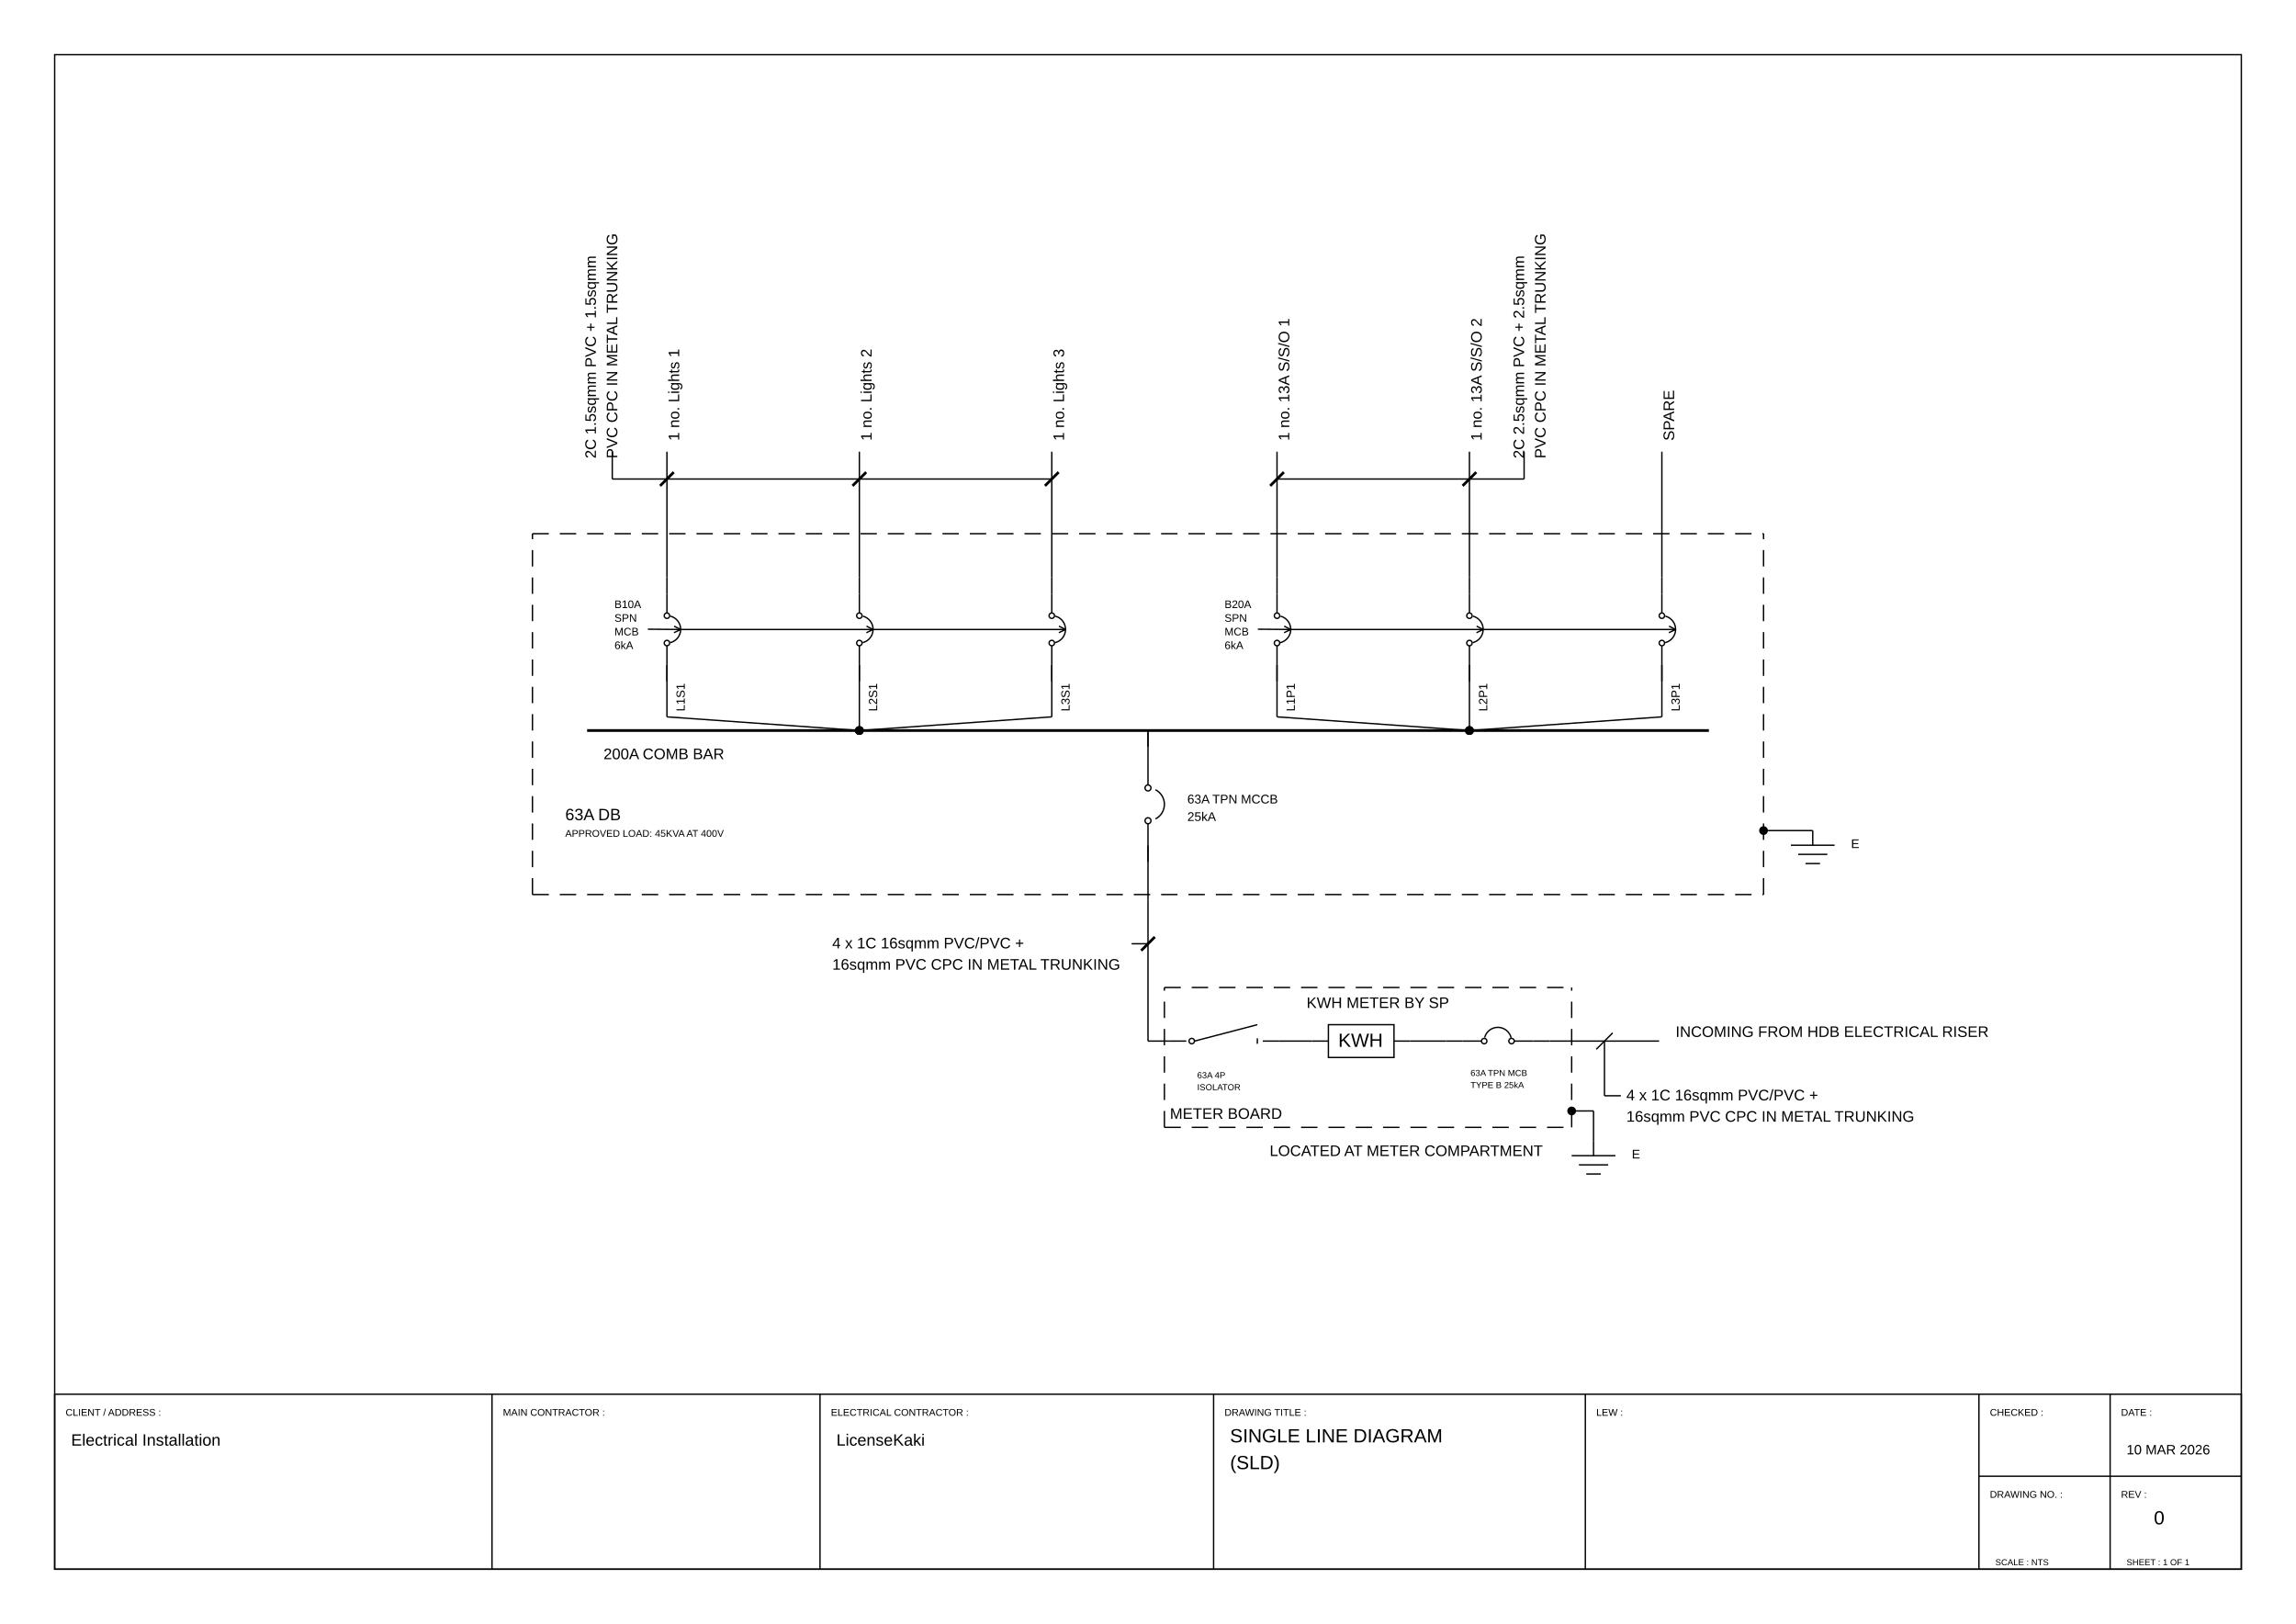
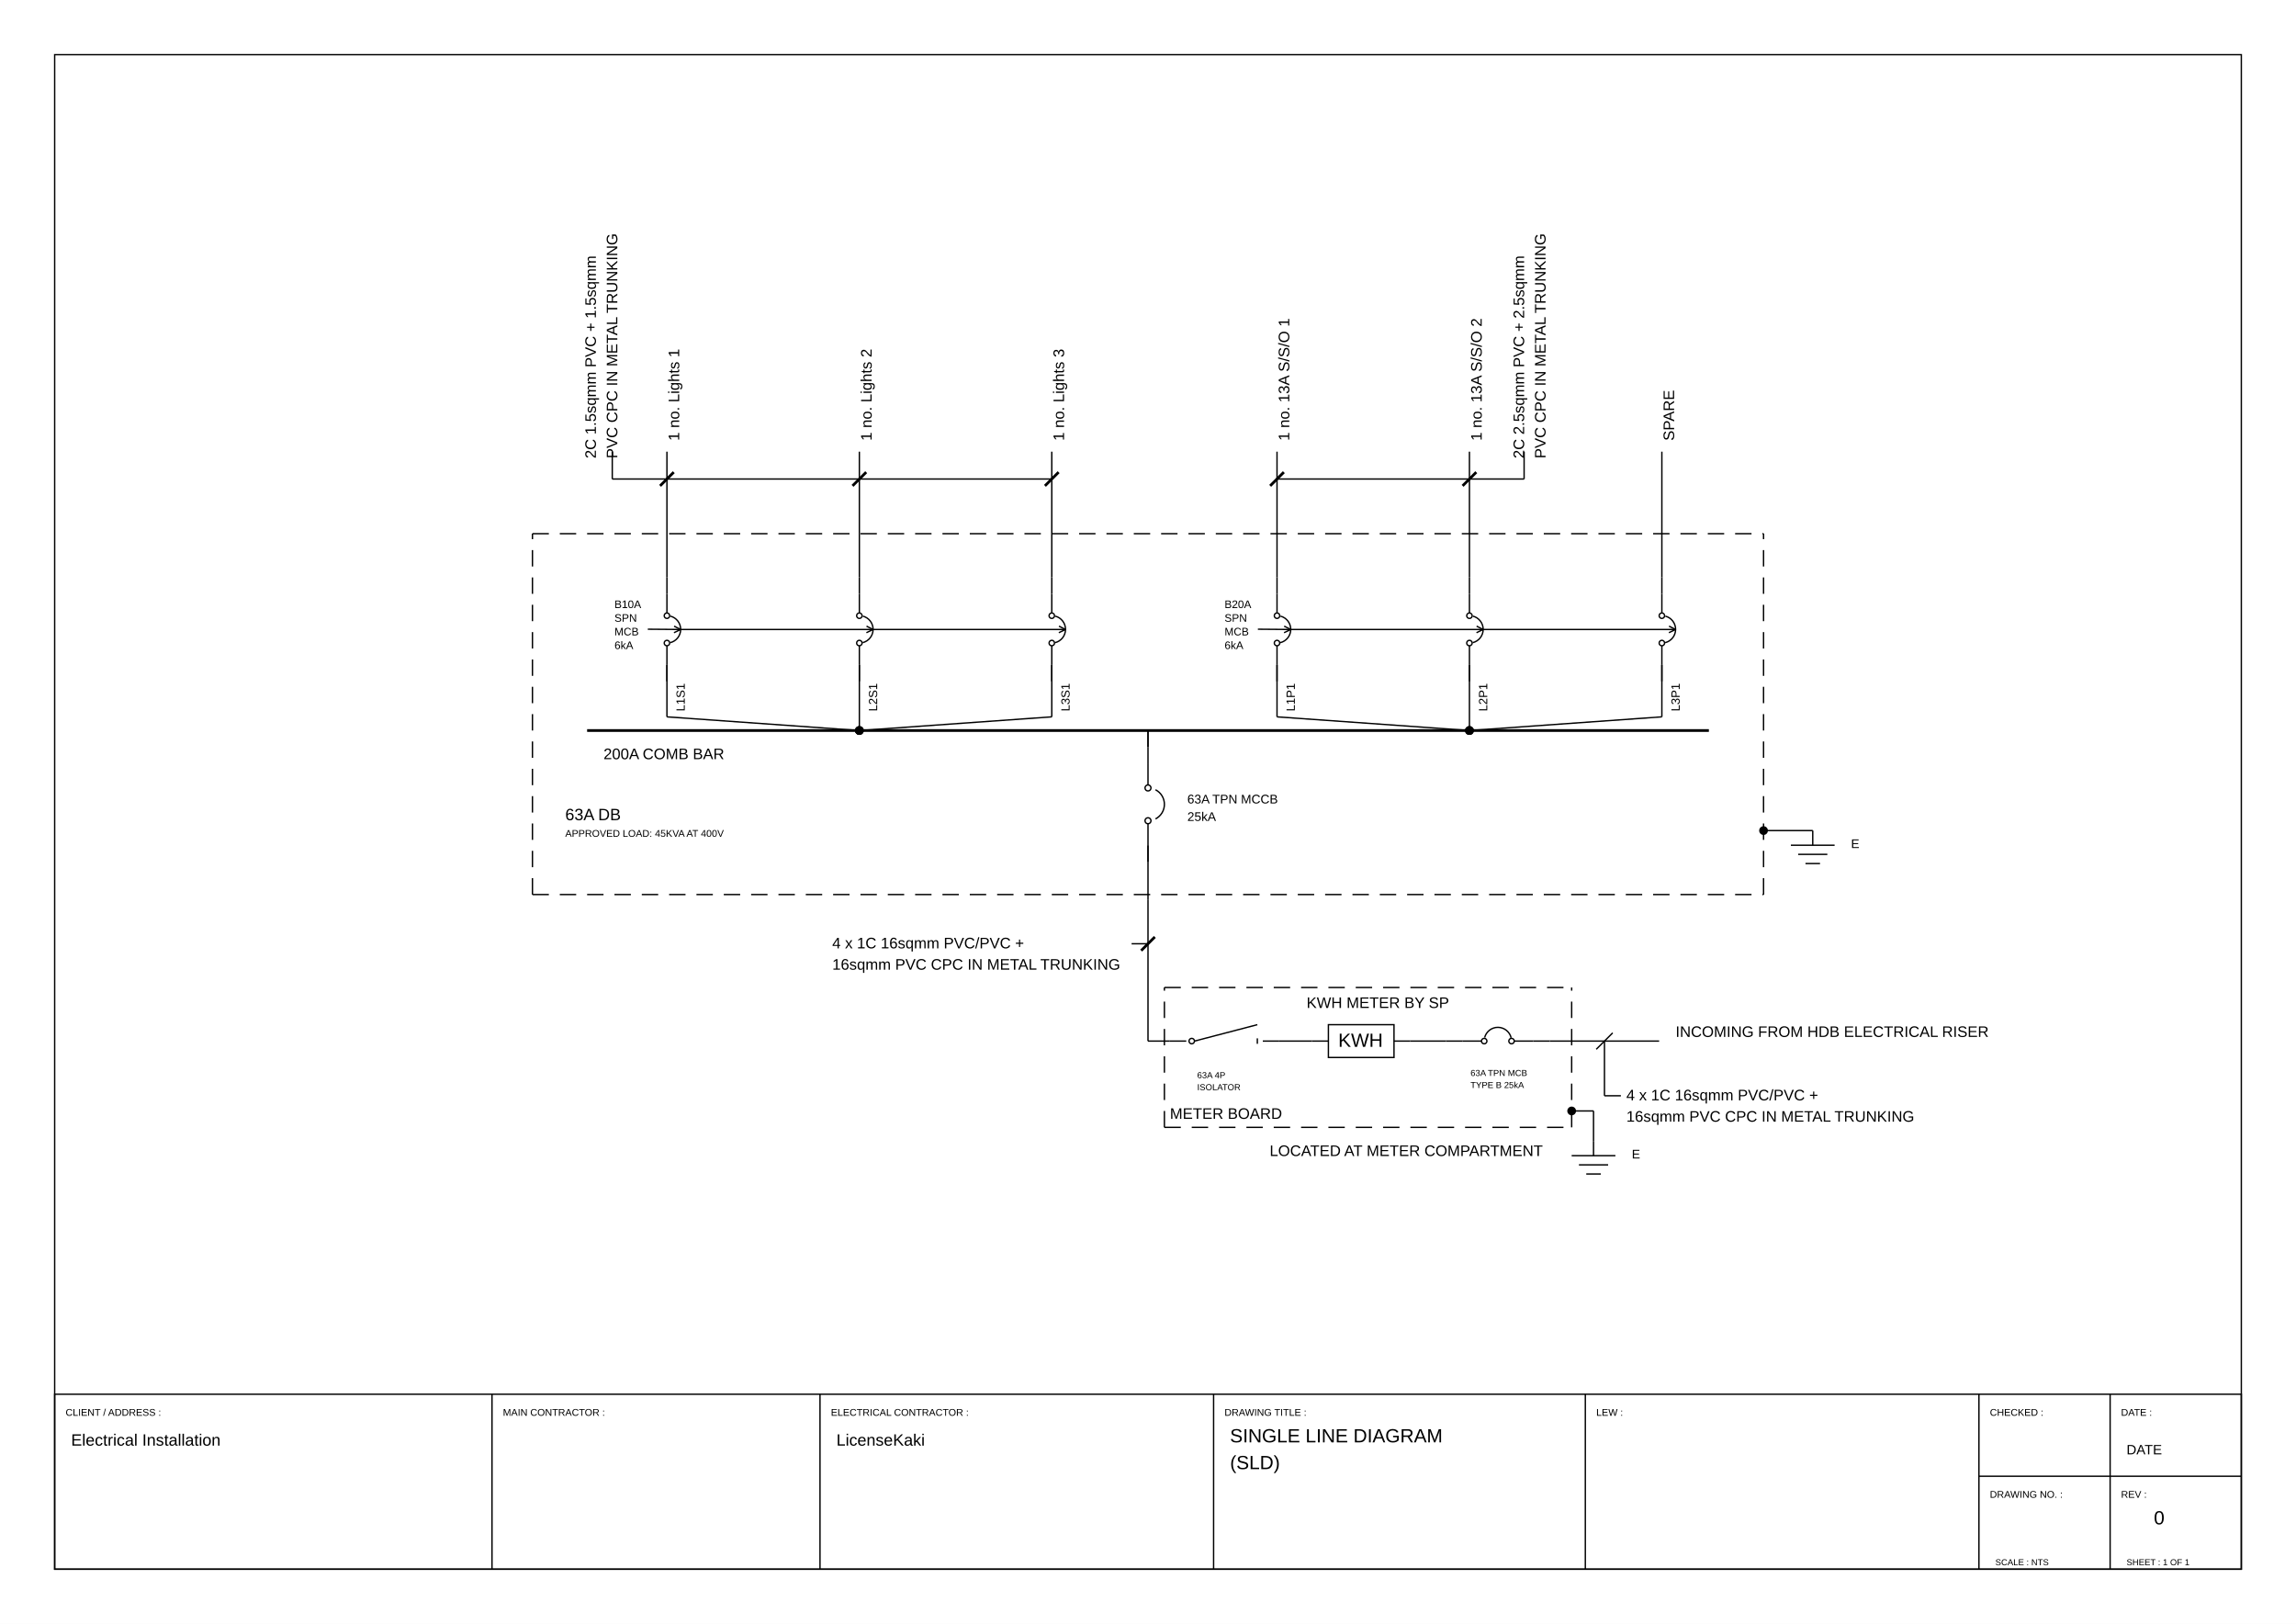
<svg xmlns="http://www.w3.org/2000/svg" viewBox="0 0 420.0 297.0" width="420.0mm" height="297.0mm">
  <rect width="420.0" height="297.0" fill="white" />
  <polygon points="10.00,287.00 410.00,287.00 410.00,10.00 10.00,10.00" stroke="#000000" stroke-width="0.25" fill="none" />
  <polygon points="10.00,287.00 410.00,287.00 410.00,255.00 10.00,255.00" stroke="#000000" stroke-width="0.25" fill="none" />
  <line x1="90.00" y1="255.00" x2="90.00" y2="287.00" stroke="#000000" stroke-width="0.25" fill="none" />
  <line x1="150.00" y1="255.00" x2="150.00" y2="287.00" stroke="#000000" stroke-width="0.25" fill="none" />
  <line x1="222.00" y1="255.00" x2="222.00" y2="287.00" stroke="#000000" stroke-width="0.25" fill="none" />
  <line x1="290.00" y1="255.00" x2="290.00" y2="287.00" stroke="#000000" stroke-width="0.25" fill="none" />
  <line x1="362.00" y1="255.00" x2="362.00" y2="287.00" stroke="#000000" stroke-width="0.25" fill="none" />
  <line x1="362.00" y1="270.00" x2="410.00" y2="270.00" stroke="#000000" stroke-width="0.25" fill="none" />
  <line x1="386.00" y1="255.00" x2="386.00" y2="287.00" stroke="#000000" stroke-width="0.25" fill="none" />
  <text x="12.00" y="258.94" font-family="Arial, Helvetica, sans-serif" font-size="1.8" fill="#000000">CLIENT / ADDRESS :</text>
  <text x="92.00" y="258.94" font-family="Arial, Helvetica, sans-serif" font-size="1.8" fill="#000000">MAIN CONTRACTOR :</text>
  <text x="152.00" y="258.94" font-family="Arial, Helvetica, sans-serif" font-size="1.8" fill="#000000">ELECTRICAL CONTRACTOR :</text>
  <text x="224.00" y="258.94" font-family="Arial, Helvetica, sans-serif" font-size="1.8" fill="#000000">DRAWING TITLE :</text>
  <text x="292.00" y="258.94" font-family="Arial, Helvetica, sans-serif" font-size="1.8" fill="#000000">LEW :</text>
  <text x="364.00" y="258.94" font-family="Arial, Helvetica, sans-serif" font-size="1.8" fill="#000000">CHECKED :</text>
  <text x="388.00" y="258.94" font-family="Arial, Helvetica, sans-serif" font-size="1.8" fill="#000000">DATE :</text>
  <text x="364.00" y="273.94" font-family="Arial, Helvetica, sans-serif" font-size="1.8" fill="#000000">DRAWING NO. :</text>
  <text x="388.00" y="273.94" font-family="Arial, Helvetica, sans-serif" font-size="1.8" fill="#000000">REV :</text>
  <circle cx="218.00" cy="190.41" r="0.50" stroke="#000000" stroke-width="0.25" fill="none" />
  <line x1="218.50" y1="190.41" x2="230.00" y2="187.41" stroke="#000000" stroke-width="0.25" fill="none" />
  <line x1="230.00" y1="190.91" x2="230.00" y2="189.91" stroke="#000000" stroke-width="0.25" fill="none" />
  <line x1="231.00" y1="190.41" x2="234.00" y2="190.41" stroke="#000000" stroke-width="0.25" fill="none" />
  <line x1="217.00" y1="190.41" x2="214.00" y2="190.41" stroke="#000000" stroke-width="0.25" fill="none" />
  <text x="219.00" y="197.19" font-family="Arial, Helvetica, sans-serif" font-size="1.6" fill="#000000">
    <tspan x="219.00">63A 4P</tspan>
    <tspan x="219.00" dy="2.2">ISOLATOR</tspan>
  </text>
  <polygon points="243.00,193.41 255.00,193.41 255.00,187.41 243.00,187.41" stroke="#000000" stroke-width="0.25" fill="none" />
  <text x="244.80" y="191.46" font-family="Arial, Helvetica, sans-serif" font-size="3.5" fill="#000000">KWH</text>
  <line x1="255.00" y1="190.41" x2="258.00" y2="190.41" stroke="#000000" stroke-width="0.25" fill="none" />
  <line x1="243.00" y1="190.41" x2="240.00" y2="190.41" stroke="#000000" stroke-width="0.25" fill="none" />
  <text x="239.00" y="184.35" font-family="Arial, Helvetica, sans-serif" font-size="2.8" fill="#000000">KWH METER BY SP</text>
  <circle cx="271.50" cy="190.41" r="0.50" stroke="#000000" stroke-width="0.25" fill="none" />
  <circle cx="276.50" cy="190.41" r="0.50" stroke="#000000" stroke-width="0.25" fill="none" />
  <path d="M 276.43,189.81 A 2.50,2.50 0 0,0 271.58,189.77" stroke="#000000" stroke-width="0.25" fill="none" />
  <line x1="277.00" y1="190.41" x2="280.50" y2="190.41" stroke="#000000" stroke-width="0.25" fill="none" />
  <line x1="267.50" y1="190.41" x2="271.00" y2="190.41" stroke="#000000" stroke-width="0.25" fill="none" />
  <line x1="280.50" y1="190.41" x2="283.50" y2="190.41" stroke="#000000" stroke-width="0.25" fill="none" />
  <line x1="267.50" y1="190.41" x2="264.50" y2="190.41" stroke="#000000" stroke-width="0.25" fill="none" />
  <text x="269.00" y="196.79" font-family="Arial, Helvetica, sans-serif" font-size="1.6" fill="#000000">
    <tspan x="269.00">63A TPN MCB</tspan>
    <tspan x="269.00" dy="2.2">TYPE B 25kA</tspan>
  </text>
  <text x="306.50" y="189.65" font-family="Arial, Helvetica, sans-serif" font-size="2.8" fill="#000000">INCOMING FROM HDB ELECTRICAL RISER</text>
  <text x="297.50" y="201.25" font-family="Arial, Helvetica, sans-serif" font-size="2.8" fill="#000000">
    <tspan x="297.50">4 x 1C 16sqmm PVC/PVC +</tspan>
    <tspan x="297.50" dy="3.9">16sqmm PVC CPC IN METAL TRUNKING</tspan>
  </text>
  <text x="152.24" y="173.45" font-family="Arial, Helvetica, sans-serif" font-size="2.8" fill="#000000">
    <tspan x="152.24">4 x 1C 16sqmm PVC/PVC +</tspan>
    <tspan x="152.24" dy="3.9">16sqmm PVC CPC IN METAL TRUNKING</tspan>
  </text>
  <text x="214.00" y="204.63" font-family="Arial, Helvetica, sans-serif" font-size="2.8" fill="#000000">METER BOARD</text>
  <text x="232.25" y="211.43" font-family="Arial, Helvetica, sans-serif" font-size="2.8" fill="#000000">LOCATED AT METER COMPARTMENT</text>
  <line x1="291.50" y1="208.69" x2="291.50" y2="211.37" stroke="#000000" stroke-width="0.25" fill="none" />
  <line x1="287.50" y1="211.37" x2="295.50" y2="211.37" stroke="#000000" stroke-width="0.25" fill="none" />
  <line x1="288.83" y1="213.05" x2="294.17" y2="213.05" stroke="#000000" stroke-width="0.25" fill="none" />
  <line x1="290.17" y1="214.72" x2="292.83" y2="214.72" stroke="#000000" stroke-width="0.25" fill="none" />
  <text x="298.50" y="211.88" font-family="Arial, Helvetica, sans-serif" font-size="2.3" fill="#000000">E</text>
  <circle cx="210.00" cy="150.11" r="0.55" stroke="#000000" stroke-width="0.25" fill="none" />
  <circle cx="210.00" cy="144.11" r="0.55" stroke="#000000" stroke-width="0.25" fill="none" />
  <path d="M 211.37,149.78 A 3.00,3.00 0 0,0 211.37,144.44" stroke="#000000" stroke-width="0.25" fill="none" />
  <line x1="210.00" y1="143.56" x2="210.00" y2="139.61" stroke="#000000" stroke-width="0.25" fill="none" />
  <line x1="210.00" y1="154.61" x2="210.00" y2="150.66" stroke="#000000" stroke-width="0.25" fill="none" />
  <line x1="210.00" y1="139.61" x2="210.00" y2="136.61" stroke="#000000" stroke-width="0.25" fill="none" />
  <line x1="210.00" y1="154.61" x2="210.00" y2="157.61" stroke="#000000" stroke-width="0.25" fill="none" />
  <text x="217.20" y="146.95" font-family="Arial, Helvetica, sans-serif" font-size="2.3" fill="#000000">
    <tspan x="217.20">63A TPN MCCB</tspan>
    <tspan x="217.20" dy="3.2">25kA</tspan>
  </text>
  <line x1="107.40" y1="133.61" x2="312.60" y2="133.61" stroke="#000000" stroke-width="0.50" fill="none" />
  <text x="110.40" y="138.85" font-family="Arial, Helvetica, sans-serif" font-size="2.8" fill="#000000">200A COMB BAR</text>
  <text x="123.50" y="131.87" font-family="Arial, Helvetica, sans-serif" font-size="2.2" fill="#000000" transform="rotate(-90.0,123.50,130.11)">L1S1</text>
  <circle cx="122.00" cy="117.61" r="0.50" stroke="#000000" stroke-width="0.25" fill="none" />
  <circle cx="122.00" cy="112.61" r="0.50" stroke="#000000" stroke-width="0.25" fill="none" />
  <path d="M 122.60,117.54 A 2.50,2.50 0 0,0 122.64,112.69" stroke="#000000" stroke-width="0.25" fill="none" />
  <line x1="118.50" y1="115.08" x2="124.50" y2="115.13" stroke="#000000" stroke-width="0.25" fill="none" />
  <line x1="124.50" y1="115.13" x2="123.29" y2="115.72" stroke="#000000" stroke-width="0.25" fill="none" />
  <line x1="124.50" y1="115.13" x2="123.31" y2="114.52" stroke="#000000" stroke-width="0.25" fill="none" />
  <line x1="122.00" y1="112.11" x2="122.00" y2="108.61" stroke="#000000" stroke-width="0.25" fill="none" />
  <line x1="122.00" y1="121.61" x2="122.00" y2="118.11" stroke="#000000" stroke-width="0.25" fill="none" />
  <line x1="122.00" y1="108.61" x2="122.00" y2="105.61" stroke="#000000" stroke-width="0.25" fill="none" />
  <line x1="122.00" y1="121.61" x2="122.00" y2="124.61" stroke="#000000" stroke-width="0.25" fill="none" />
  <text x="112.40" y="111.21" font-family="Arial, Helvetica, sans-serif" font-size="2.0" fill="#000000">B10A</text>
  <text x="112.40" y="113.71" font-family="Arial, Helvetica, sans-serif" font-size="2.0" fill="#000000">SPN</text>
  <text x="112.40" y="116.21" font-family="Arial, Helvetica, sans-serif" font-size="2.0" fill="#000000">MCB</text>
  <text x="112.40" y="118.71" font-family="Arial, Helvetica, sans-serif" font-size="2.0" fill="#000000">6kA</text>
  <text x="122.00" y="82.85" font-family="Arial, Helvetica, sans-serif" font-size="2.8" fill="#000000" transform="rotate(-90.0,122.00,80.61)">1 no. Lights 1</text>
  <text x="158.70" y="131.87" font-family="Arial, Helvetica, sans-serif" font-size="2.2" fill="#000000" transform="rotate(-90.0,158.70,130.11)">L2S1</text>
  <circle cx="157.20" cy="117.61" r="0.50" stroke="#000000" stroke-width="0.25" fill="none" />
  <circle cx="157.20" cy="112.61" r="0.50" stroke="#000000" stroke-width="0.25" fill="none" />
  <path d="M 157.80,117.54 A 2.50,2.50 0 0,0 157.84,112.69" stroke="#000000" stroke-width="0.25" fill="none" />
  <line x1="157.20" y1="112.11" x2="157.20" y2="108.61" stroke="#000000" stroke-width="0.25" fill="none" />
  <line x1="157.20" y1="121.61" x2="157.20" y2="118.11" stroke="#000000" stroke-width="0.25" fill="none" />
  <line x1="157.20" y1="108.61" x2="157.20" y2="105.61" stroke="#000000" stroke-width="0.25" fill="none" />
  <line x1="157.20" y1="121.61" x2="157.20" y2="124.61" stroke="#000000" stroke-width="0.25" fill="none" />
  <line x1="124.50" y1="115.13" x2="159.70" y2="115.13" stroke="#000000" stroke-width="0.25" fill="none" />
  <line x1="159.70" y1="115.13" x2="158.49" y2="115.72" stroke="#000000" stroke-width="0.25" fill="none" />
  <line x1="159.70" y1="115.13" x2="158.51" y2="114.52" stroke="#000000" stroke-width="0.25" fill="none" />
  <text x="157.20" y="82.85" font-family="Arial, Helvetica, sans-serif" font-size="2.8" fill="#000000" transform="rotate(-90.0,157.20,80.61)">1 no. Lights 2</text>
  <text x="193.90" y="131.87" font-family="Arial, Helvetica, sans-serif" font-size="2.2" fill="#000000" transform="rotate(-90.0,193.90,130.11)">L3S1</text>
  <circle cx="192.40" cy="117.61" r="0.50" stroke="#000000" stroke-width="0.25" fill="none" />
  <circle cx="192.40" cy="112.61" r="0.50" stroke="#000000" stroke-width="0.25" fill="none" />
  <path d="M 193.00,117.54 A 2.50,2.50 0 0,0 193.04,112.69" stroke="#000000" stroke-width="0.25" fill="none" />
  <line x1="192.40" y1="112.11" x2="192.40" y2="108.61" stroke="#000000" stroke-width="0.25" fill="none" />
  <line x1="192.40" y1="121.61" x2="192.40" y2="118.11" stroke="#000000" stroke-width="0.25" fill="none" />
  <line x1="192.40" y1="108.61" x2="192.40" y2="105.61" stroke="#000000" stroke-width="0.25" fill="none" />
  <line x1="192.40" y1="121.61" x2="192.40" y2="124.61" stroke="#000000" stroke-width="0.25" fill="none" />
  <line x1="159.70" y1="115.13" x2="194.90" y2="115.13" stroke="#000000" stroke-width="0.25" fill="none" />
  <line x1="194.90" y1="115.13" x2="193.69" y2="115.72" stroke="#000000" stroke-width="0.25" fill="none" />
  <line x1="194.90" y1="115.13" x2="193.71" y2="114.52" stroke="#000000" stroke-width="0.25" fill="none" />
  <text x="192.40" y="82.85" font-family="Arial, Helvetica, sans-serif" font-size="2.8" fill="#000000" transform="rotate(-90.0,192.40,80.61)">1 no. Lights 3</text>
  <text x="235.10" y="131.87" font-family="Arial, Helvetica, sans-serif" font-size="2.2" fill="#000000" transform="rotate(-90.0,235.10,130.11)">L1P1</text>
  <circle cx="233.60" cy="117.61" r="0.50" stroke="#000000" stroke-width="0.25" fill="none" />
  <circle cx="233.60" cy="112.61" r="0.50" stroke="#000000" stroke-width="0.25" fill="none" />
  <path d="M 234.20,117.54 A 2.50,2.50 0 0,0 234.24,112.69" stroke="#000000" stroke-width="0.25" fill="none" />
  <line x1="230.10" y1="115.08" x2="236.10" y2="115.13" stroke="#000000" stroke-width="0.25" fill="none" />
  <line x1="236.10" y1="115.13" x2="234.89" y2="115.72" stroke="#000000" stroke-width="0.25" fill="none" />
  <line x1="236.10" y1="115.13" x2="234.91" y2="114.52" stroke="#000000" stroke-width="0.25" fill="none" />
  <line x1="233.60" y1="112.11" x2="233.60" y2="108.61" stroke="#000000" stroke-width="0.25" fill="none" />
  <line x1="233.60" y1="121.61" x2="233.60" y2="118.11" stroke="#000000" stroke-width="0.25" fill="none" />
  <line x1="233.60" y1="108.61" x2="233.60" y2="105.61" stroke="#000000" stroke-width="0.25" fill="none" />
  <line x1="233.60" y1="121.61" x2="233.60" y2="124.61" stroke="#000000" stroke-width="0.25" fill="none" />
  <text x="224.00" y="111.21" font-family="Arial, Helvetica, sans-serif" font-size="2.0" fill="#000000">B20A</text>
  <text x="224.00" y="113.71" font-family="Arial, Helvetica, sans-serif" font-size="2.0" fill="#000000">SPN</text>
  <text x="224.00" y="116.21" font-family="Arial, Helvetica, sans-serif" font-size="2.0" fill="#000000">MCB</text>
  <text x="224.00" y="118.71" font-family="Arial, Helvetica, sans-serif" font-size="2.0" fill="#000000">6kA</text>
  <text x="233.60" y="82.85" font-family="Arial, Helvetica, sans-serif" font-size="2.8" fill="#000000" transform="rotate(-90.0,233.60,80.61)">1 no. 13A S/S/O 1</text>
  <text x="270.30" y="131.87" font-family="Arial, Helvetica, sans-serif" font-size="2.2" fill="#000000" transform="rotate(-90.0,270.30,130.11)">L2P1</text>
  <circle cx="268.80" cy="117.61" r="0.50" stroke="#000000" stroke-width="0.25" fill="none" />
  <circle cx="268.80" cy="112.61" r="0.50" stroke="#000000" stroke-width="0.25" fill="none" />
  <path d="M 269.40,117.54 A 2.50,2.50 0 0,0 269.44,112.69" stroke="#000000" stroke-width="0.25" fill="none" />
  <line x1="268.80" y1="112.11" x2="268.80" y2="108.61" stroke="#000000" stroke-width="0.25" fill="none" />
  <line x1="268.80" y1="121.61" x2="268.80" y2="118.11" stroke="#000000" stroke-width="0.25" fill="none" />
  <line x1="268.80" y1="108.61" x2="268.80" y2="105.61" stroke="#000000" stroke-width="0.25" fill="none" />
  <line x1="268.80" y1="121.61" x2="268.80" y2="124.61" stroke="#000000" stroke-width="0.25" fill="none" />
  <line x1="236.10" y1="115.13" x2="271.30" y2="115.13" stroke="#000000" stroke-width="0.25" fill="none" />
  <line x1="271.30" y1="115.13" x2="270.09" y2="115.72" stroke="#000000" stroke-width="0.25" fill="none" />
  <line x1="271.30" y1="115.13" x2="270.11" y2="114.52" stroke="#000000" stroke-width="0.25" fill="none" />
  <text x="268.80" y="82.85" font-family="Arial, Helvetica, sans-serif" font-size="2.8" fill="#000000" transform="rotate(-90.0,268.80,80.61)">1 no. 13A S/S/O 2</text>
  <text x="305.50" y="131.87" font-family="Arial, Helvetica, sans-serif" font-size="2.2" fill="#000000" transform="rotate(-90.0,305.50,130.11)">L3P1</text>
  <circle cx="304.00" cy="117.61" r="0.50" stroke="#000000" stroke-width="0.25" fill="none" />
  <circle cx="304.00" cy="112.61" r="0.50" stroke="#000000" stroke-width="0.25" fill="none" />
  <path d="M 304.60,117.54 A 2.50,2.50 0 0,0 304.64,112.69" stroke="#000000" stroke-width="0.25" fill="none" />
  <line x1="304.00" y1="112.11" x2="304.00" y2="108.61" stroke="#000000" stroke-width="0.25" fill="none" />
  <line x1="304.00" y1="121.61" x2="304.00" y2="118.11" stroke="#000000" stroke-width="0.25" fill="none" />
  <line x1="304.00" y1="108.61" x2="304.00" y2="105.61" stroke="#000000" stroke-width="0.25" fill="none" />
  <line x1="304.00" y1="121.61" x2="304.00" y2="124.61" stroke="#000000" stroke-width="0.25" fill="none" />
  <line x1="271.30" y1="115.13" x2="306.50" y2="115.13" stroke="#000000" stroke-width="0.25" fill="none" />
  <line x1="306.50" y1="115.13" x2="305.29" y2="115.72" stroke="#000000" stroke-width="0.25" fill="none" />
  <line x1="306.50" y1="115.13" x2="305.31" y2="114.52" stroke="#000000" stroke-width="0.25" fill="none" />
  <text x="304.00" y="82.85" font-family="Arial, Helvetica, sans-serif" font-size="2.8" fill="#000000" transform="rotate(-90.0,304.00,80.61)">SPARE</text>
  <text x="109.00" y="83.85" font-family="Arial, Helvetica, sans-serif" font-size="2.8" fill="#000000" transform="rotate(-90.0,109.00,83.85)">2C 1.5sqmm PVC + 1.5sqmm</text>
  <text x="112.92" y="83.85" font-family="Arial, Helvetica, sans-serif" font-size="2.8" fill="#000000" transform="rotate(-90.0,112.92,83.85)">PVC CPC IN METAL TRUNKING</text>
  <text x="278.80" y="83.85" font-family="Arial, Helvetica, sans-serif" font-size="2.8" fill="#000000" transform="rotate(-90.0,278.80,83.85)">2C 2.5sqmm PVC + 2.5sqmm</text>
  <text x="282.72" y="83.85" font-family="Arial, Helvetica, sans-serif" font-size="2.8" fill="#000000" transform="rotate(-90.0,282.72,83.85)">PVC CPC IN METAL TRUNKING</text>
  <text x="103.40" y="150.01" font-family="Arial, Helvetica, sans-serif" font-size="3.0" fill="#000000">63A DB</text>
  <text x="103.40" y="153.05" font-family="Arial, Helvetica, sans-serif" font-size="1.8" fill="#000000">APPROVED LOAD: 45KVA AT 400V</text>
  <line x1="331.60" y1="151.91" x2="331.60" y2="154.59" stroke="#000000" stroke-width="0.25" fill="none" />
  <line x1="327.60" y1="154.59" x2="335.60" y2="154.59" stroke="#000000" stroke-width="0.25" fill="none" />
  <line x1="328.93" y1="156.26" x2="334.27" y2="156.26" stroke="#000000" stroke-width="0.25" fill="none" />
  <line x1="330.27" y1="157.94" x2="332.93" y2="157.94" stroke="#000000" stroke-width="0.25" fill="none" />
  <text x="338.60" y="155.10" font-family="Arial, Helvetica, sans-serif" font-size="2.3" fill="#000000">E</text>
  <line x1="210.00" y1="190.41" x2="214.00" y2="190.41" stroke="#000000" stroke-width="0.25" fill="none" />
  <line x1="234.00" y1="190.41" x2="240.00" y2="190.41" stroke="#000000" stroke-width="0.25" fill="none" />
  <line x1="258.00" y1="190.41" x2="264.50" y2="190.41" stroke="#000000" stroke-width="0.25" fill="none" />
  <line x1="283.50" y1="190.41" x2="303.50" y2="190.41" stroke="#000000" stroke-width="0.25" fill="none" />
  <line x1="292.00" y1="191.91" x2="295.00" y2="188.91" stroke="#000000" stroke-width="0.25" fill="none" />
  <line x1="293.50" y1="190.41" x2="293.50" y2="200.41" stroke="#000000" stroke-width="0.25" fill="none" />
  <line x1="293.50" y1="200.41" x2="296.50" y2="200.41" stroke="#000000" stroke-width="0.25" fill="none" />
  <line x1="210.00" y1="190.41" x2="210.00" y2="164.61" stroke="#000000" stroke-width="0.25" fill="none" />
  <line x1="210.00" y1="172.61" x2="207.00" y2="172.61" stroke="#000000" stroke-width="0.25" fill="none" />
  <line x1="287.50" y1="203.19" x2="291.50" y2="203.19" stroke="#000000" stroke-width="0.25" fill="none" />
  <line x1="291.50" y1="203.19" x2="291.50" y2="208.69" stroke="#000000" stroke-width="0.25" fill="none" />
  <line x1="210.00" y1="164.61" x2="210.00" y2="154.61" stroke="#000000" stroke-width="0.25" fill="none" />
  <line x1="210.00" y1="136.61" x2="210.00" y2="133.61" stroke="#000000" stroke-width="0.25" fill="none" />
  <line x1="210.00" y1="136.61" x2="210.00" y2="133.61" stroke="#000000" stroke-width="0.25" fill="none" />
  <line x1="122.00" y1="131.11" x2="122.00" y2="121.61" stroke="#000000" stroke-width="0.25" fill="none" />
  <line x1="122.00" y1="105.61" x2="122.00" y2="82.61" stroke="#000000" stroke-width="0.25" fill="none" />
  <line x1="157.20" y1="133.61" x2="157.20" y2="121.61" stroke="#000000" stroke-width="0.25" fill="none" />
  <line x1="157.20" y1="105.61" x2="157.20" y2="82.61" stroke="#000000" stroke-width="0.25" fill="none" />
  <line x1="192.40" y1="131.11" x2="192.40" y2="121.61" stroke="#000000" stroke-width="0.25" fill="none" />
  <line x1="192.40" y1="105.61" x2="192.40" y2="82.61" stroke="#000000" stroke-width="0.25" fill="none" />
  <line x1="233.60" y1="131.11" x2="233.60" y2="121.61" stroke="#000000" stroke-width="0.25" fill="none" />
  <line x1="233.60" y1="105.61" x2="233.60" y2="82.61" stroke="#000000" stroke-width="0.25" fill="none" />
  <line x1="268.80" y1="133.61" x2="268.80" y2="121.61" stroke="#000000" stroke-width="0.25" fill="none" />
  <line x1="268.80" y1="105.61" x2="268.80" y2="82.61" stroke="#000000" stroke-width="0.25" fill="none" />
  <line x1="304.00" y1="131.11" x2="304.00" y2="121.61" stroke="#000000" stroke-width="0.25" fill="none" />
  <line x1="304.00" y1="105.61" x2="304.00" y2="82.61" stroke="#000000" stroke-width="0.25" fill="none" />
  <line x1="157.20" y1="133.61" x2="122.00" y2="131.11" stroke="#000000" stroke-width="0.25" fill="none" />
  <line x1="157.20" y1="133.61" x2="192.40" y2="131.11" stroke="#000000" stroke-width="0.25" fill="none" />
  <line x1="268.80" y1="133.61" x2="233.60" y2="131.11" stroke="#000000" stroke-width="0.25" fill="none" />
  <line x1="268.80" y1="133.61" x2="304.00" y2="131.11" stroke="#000000" stroke-width="0.25" fill="none" />
  <line x1="112.00" y1="87.61" x2="192.40" y2="87.61" stroke="#000000" stroke-width="0.25" fill="none" />
  <line x1="112.00" y1="87.61" x2="112.00" y2="82.61" stroke="#000000" stroke-width="0.25" fill="none" />
  <line x1="233.60" y1="87.61" x2="278.80" y2="87.61" stroke="#000000" stroke-width="0.25" fill="none" />
  <line x1="278.80" y1="87.61" x2="278.80" y2="82.61" stroke="#000000" stroke-width="0.25" fill="none" />
  <line x1="322.60" y1="151.91" x2="331.60" y2="151.91" stroke="#000000" stroke-width="0.25" fill="none" />
  <line x1="208.75" y1="173.86" x2="211.25" y2="171.36" stroke="#000000" stroke-width="0.50" fill="none" />
  <line x1="120.75" y1="88.86" x2="123.25" y2="86.36" stroke="#000000" stroke-width="0.50" fill="none" />
  <line x1="155.95" y1="88.86" x2="158.45" y2="86.36" stroke="#000000" stroke-width="0.50" fill="none" />
  <line x1="191.15" y1="88.86" x2="193.65" y2="86.36" stroke="#000000" stroke-width="0.50" fill="none" />
  <line x1="232.35" y1="88.86" x2="234.85" y2="86.36" stroke="#000000" stroke-width="0.50" fill="none" />
  <line x1="267.55" y1="88.86" x2="270.05" y2="86.36" stroke="#000000" stroke-width="0.50" fill="none" />
  <line x1="213.00" y1="206.19" x2="216.00" y2="206.19" stroke="#000000" stroke-width="0.25" fill="none" />
  <line x1="218.00" y1="206.19" x2="221.00" y2="206.19" stroke="#000000" stroke-width="0.25" fill="none" />
  <line x1="223.00" y1="206.19" x2="226.00" y2="206.19" stroke="#000000" stroke-width="0.25" fill="none" />
  <line x1="228.00" y1="206.19" x2="231.00" y2="206.19" stroke="#000000" stroke-width="0.25" fill="none" />
  <line x1="233.00" y1="206.19" x2="236.00" y2="206.19" stroke="#000000" stroke-width="0.25" fill="none" />
  <line x1="238.00" y1="206.19" x2="241.00" y2="206.19" stroke="#000000" stroke-width="0.25" fill="none" />
  <line x1="243.00" y1="206.19" x2="246.00" y2="206.19" stroke="#000000" stroke-width="0.25" fill="none" />
  <line x1="248.00" y1="206.19" x2="251.00" y2="206.19" stroke="#000000" stroke-width="0.25" fill="none" />
  <line x1="253.00" y1="206.19" x2="256.00" y2="206.19" stroke="#000000" stroke-width="0.25" fill="none" />
  <line x1="258.00" y1="206.19" x2="261.00" y2="206.19" stroke="#000000" stroke-width="0.25" fill="none" />
  <line x1="263.00" y1="206.19" x2="266.00" y2="206.19" stroke="#000000" stroke-width="0.25" fill="none" />
  <line x1="268.00" y1="206.19" x2="271.00" y2="206.19" stroke="#000000" stroke-width="0.25" fill="none" />
  <line x1="273.00" y1="206.19" x2="276.00" y2="206.19" stroke="#000000" stroke-width="0.25" fill="none" />
  <line x1="278.00" y1="206.19" x2="281.00" y2="206.19" stroke="#000000" stroke-width="0.25" fill="none" />
  <line x1="283.00" y1="206.19" x2="286.00" y2="206.19" stroke="#000000" stroke-width="0.25" fill="none" />
  <line x1="213.00" y1="180.61" x2="216.00" y2="180.61" stroke="#000000" stroke-width="0.25" fill="none" />
  <line x1="218.00" y1="180.61" x2="221.00" y2="180.61" stroke="#000000" stroke-width="0.25" fill="none" />
  <line x1="223.00" y1="180.61" x2="226.00" y2="180.61" stroke="#000000" stroke-width="0.25" fill="none" />
  <line x1="228.00" y1="180.61" x2="231.00" y2="180.61" stroke="#000000" stroke-width="0.25" fill="none" />
  <line x1="233.00" y1="180.61" x2="236.00" y2="180.61" stroke="#000000" stroke-width="0.25" fill="none" />
  <line x1="238.00" y1="180.61" x2="241.00" y2="180.61" stroke="#000000" stroke-width="0.25" fill="none" />
  <line x1="243.00" y1="180.61" x2="246.00" y2="180.61" stroke="#000000" stroke-width="0.25" fill="none" />
  <line x1="248.00" y1="180.61" x2="251.00" y2="180.61" stroke="#000000" stroke-width="0.25" fill="none" />
  <line x1="253.00" y1="180.61" x2="256.00" y2="180.61" stroke="#000000" stroke-width="0.25" fill="none" />
  <line x1="258.00" y1="180.61" x2="261.00" y2="180.61" stroke="#000000" stroke-width="0.25" fill="none" />
  <line x1="263.00" y1="180.61" x2="266.00" y2="180.61" stroke="#000000" stroke-width="0.25" fill="none" />
  <line x1="268.00" y1="180.61" x2="271.00" y2="180.61" stroke="#000000" stroke-width="0.25" fill="none" />
  <line x1="273.00" y1="180.61" x2="276.00" y2="180.61" stroke="#000000" stroke-width="0.25" fill="none" />
  <line x1="278.00" y1="180.61" x2="281.00" y2="180.61" stroke="#000000" stroke-width="0.25" fill="none" />
  <line x1="283.00" y1="180.61" x2="286.00" y2="180.61" stroke="#000000" stroke-width="0.25" fill="none" />
  <line x1="213.00" y1="206.19" x2="213.00" y2="203.19" stroke="#000000" stroke-width="0.25" fill="none" />
  <line x1="213.00" y1="201.19" x2="213.00" y2="198.19" stroke="#000000" stroke-width="0.25" fill="none" />
  <line x1="213.00" y1="196.19" x2="213.00" y2="193.19" stroke="#000000" stroke-width="0.25" fill="none" />
  <line x1="213.00" y1="191.19" x2="213.00" y2="188.19" stroke="#000000" stroke-width="0.25" fill="none" />
  <line x1="213.00" y1="186.19" x2="213.00" y2="183.19" stroke="#000000" stroke-width="0.25" fill="none" />
  <line x1="213.00" y1="181.19" x2="213.00" y2="180.61" stroke="#000000" stroke-width="0.25" fill="none" />
  <line x1="287.50" y1="206.19" x2="287.50" y2="203.19" stroke="#000000" stroke-width="0.25" fill="none" />
  <line x1="287.50" y1="201.19" x2="287.50" y2="198.19" stroke="#000000" stroke-width="0.25" fill="none" />
  <line x1="287.50" y1="196.19" x2="287.50" y2="193.19" stroke="#000000" stroke-width="0.25" fill="none" />
  <line x1="287.50" y1="191.19" x2="287.50" y2="188.19" stroke="#000000" stroke-width="0.25" fill="none" />
  <line x1="287.50" y1="186.19" x2="287.50" y2="183.19" stroke="#000000" stroke-width="0.25" fill="none" />
  <line x1="287.50" y1="181.19" x2="287.50" y2="180.61" stroke="#000000" stroke-width="0.25" fill="none" />
  <line x1="97.40" y1="163.61" x2="100.40" y2="163.61" stroke="#000000" stroke-width="0.25" fill="none" />
  <line x1="102.40" y1="163.61" x2="105.40" y2="163.61" stroke="#000000" stroke-width="0.25" fill="none" />
  <line x1="107.40" y1="163.61" x2="110.40" y2="163.61" stroke="#000000" stroke-width="0.25" fill="none" />
  <line x1="112.40" y1="163.61" x2="115.40" y2="163.61" stroke="#000000" stroke-width="0.25" fill="none" />
  <line x1="117.40" y1="163.61" x2="120.40" y2="163.61" stroke="#000000" stroke-width="0.25" fill="none" />
  <line x1="122.40" y1="163.61" x2="125.40" y2="163.61" stroke="#000000" stroke-width="0.25" fill="none" />
  <line x1="127.40" y1="163.61" x2="130.40" y2="163.61" stroke="#000000" stroke-width="0.25" fill="none" />
  <line x1="132.40" y1="163.61" x2="135.40" y2="163.61" stroke="#000000" stroke-width="0.25" fill="none" />
  <line x1="137.40" y1="163.61" x2="140.40" y2="163.61" stroke="#000000" stroke-width="0.25" fill="none" />
  <line x1="142.40" y1="163.61" x2="145.40" y2="163.61" stroke="#000000" stroke-width="0.25" fill="none" />
  <line x1="147.40" y1="163.61" x2="150.40" y2="163.61" stroke="#000000" stroke-width="0.25" fill="none" />
  <line x1="152.40" y1="163.61" x2="155.40" y2="163.61" stroke="#000000" stroke-width="0.25" fill="none" />
  <line x1="157.40" y1="163.61" x2="160.40" y2="163.61" stroke="#000000" stroke-width="0.25" fill="none" />
  <line x1="162.40" y1="163.61" x2="165.40" y2="163.61" stroke="#000000" stroke-width="0.25" fill="none" />
  <line x1="167.40" y1="163.61" x2="170.40" y2="163.61" stroke="#000000" stroke-width="0.25" fill="none" />
  <line x1="172.40" y1="163.61" x2="175.40" y2="163.61" stroke="#000000" stroke-width="0.25" fill="none" />
  <line x1="177.40" y1="163.61" x2="180.40" y2="163.61" stroke="#000000" stroke-width="0.25" fill="none" />
  <line x1="182.40" y1="163.61" x2="185.40" y2="163.61" stroke="#000000" stroke-width="0.25" fill="none" />
  <line x1="187.40" y1="163.61" x2="190.40" y2="163.61" stroke="#000000" stroke-width="0.25" fill="none" />
  <line x1="192.40" y1="163.61" x2="195.40" y2="163.61" stroke="#000000" stroke-width="0.25" fill="none" />
  <line x1="197.40" y1="163.61" x2="200.40" y2="163.61" stroke="#000000" stroke-width="0.25" fill="none" />
  <line x1="202.40" y1="163.61" x2="205.40" y2="163.61" stroke="#000000" stroke-width="0.25" fill="none" />
  <line x1="207.40" y1="163.61" x2="210.40" y2="163.61" stroke="#000000" stroke-width="0.25" fill="none" />
  <line x1="212.40" y1="163.61" x2="215.40" y2="163.61" stroke="#000000" stroke-width="0.25" fill="none" />
  <line x1="217.40" y1="163.61" x2="220.40" y2="163.61" stroke="#000000" stroke-width="0.25" fill="none" />
  <line x1="222.40" y1="163.61" x2="225.40" y2="163.61" stroke="#000000" stroke-width="0.25" fill="none" />
  <line x1="227.40" y1="163.61" x2="230.40" y2="163.61" stroke="#000000" stroke-width="0.25" fill="none" />
  <line x1="232.40" y1="163.61" x2="235.40" y2="163.61" stroke="#000000" stroke-width="0.25" fill="none" />
  <line x1="237.40" y1="163.61" x2="240.40" y2="163.61" stroke="#000000" stroke-width="0.25" fill="none" />
  <line x1="242.40" y1="163.61" x2="245.40" y2="163.61" stroke="#000000" stroke-width="0.25" fill="none" />
  <line x1="247.40" y1="163.61" x2="250.40" y2="163.61" stroke="#000000" stroke-width="0.25" fill="none" />
  <line x1="252.40" y1="163.61" x2="255.40" y2="163.61" stroke="#000000" stroke-width="0.25" fill="none" />
  <line x1="257.40" y1="163.61" x2="260.40" y2="163.61" stroke="#000000" stroke-width="0.25" fill="none" />
  <line x1="262.40" y1="163.61" x2="265.40" y2="163.61" stroke="#000000" stroke-width="0.25" fill="none" />
  <line x1="267.40" y1="163.61" x2="270.40" y2="163.61" stroke="#000000" stroke-width="0.25" fill="none" />
  <line x1="272.40" y1="163.61" x2="275.40" y2="163.61" stroke="#000000" stroke-width="0.25" fill="none" />
  <line x1="277.40" y1="163.61" x2="280.40" y2="163.61" stroke="#000000" stroke-width="0.25" fill="none" />
  <line x1="282.40" y1="163.61" x2="285.40" y2="163.61" stroke="#000000" stroke-width="0.25" fill="none" />
  <line x1="287.40" y1="163.61" x2="290.40" y2="163.61" stroke="#000000" stroke-width="0.25" fill="none" />
  <line x1="292.40" y1="163.61" x2="295.40" y2="163.61" stroke="#000000" stroke-width="0.25" fill="none" />
  <line x1="297.40" y1="163.61" x2="300.40" y2="163.61" stroke="#000000" stroke-width="0.25" fill="none" />
  <line x1="302.40" y1="163.61" x2="305.40" y2="163.61" stroke="#000000" stroke-width="0.25" fill="none" />
  <line x1="307.40" y1="163.61" x2="310.40" y2="163.61" stroke="#000000" stroke-width="0.25" fill="none" />
  <line x1="312.40" y1="163.61" x2="315.40" y2="163.61" stroke="#000000" stroke-width="0.25" fill="none" />
  <line x1="317.40" y1="163.61" x2="320.40" y2="163.61" stroke="#000000" stroke-width="0.25" fill="none" />
  <line x1="322.40" y1="163.61" x2="322.60" y2="163.61" stroke="#000000" stroke-width="0.25" fill="none" />
  <line x1="97.40" y1="97.61" x2="100.40" y2="97.61" stroke="#000000" stroke-width="0.25" fill="none" />
  <line x1="102.40" y1="97.61" x2="105.40" y2="97.61" stroke="#000000" stroke-width="0.25" fill="none" />
  <line x1="107.40" y1="97.61" x2="110.40" y2="97.61" stroke="#000000" stroke-width="0.25" fill="none" />
  <line x1="112.40" y1="97.61" x2="115.40" y2="97.61" stroke="#000000" stroke-width="0.25" fill="none" />
  <line x1="117.40" y1="97.61" x2="120.40" y2="97.61" stroke="#000000" stroke-width="0.25" fill="none" />
  <line x1="122.40" y1="97.61" x2="125.40" y2="97.61" stroke="#000000" stroke-width="0.25" fill="none" />
  <line x1="127.40" y1="97.61" x2="130.40" y2="97.61" stroke="#000000" stroke-width="0.25" fill="none" />
  <line x1="132.40" y1="97.61" x2="135.40" y2="97.61" stroke="#000000" stroke-width="0.25" fill="none" />
  <line x1="137.40" y1="97.61" x2="140.40" y2="97.61" stroke="#000000" stroke-width="0.25" fill="none" />
  <line x1="142.40" y1="97.61" x2="145.40" y2="97.61" stroke="#000000" stroke-width="0.25" fill="none" />
  <line x1="147.40" y1="97.61" x2="150.40" y2="97.61" stroke="#000000" stroke-width="0.25" fill="none" />
  <line x1="152.40" y1="97.61" x2="155.40" y2="97.61" stroke="#000000" stroke-width="0.25" fill="none" />
  <line x1="157.40" y1="97.61" x2="160.40" y2="97.61" stroke="#000000" stroke-width="0.25" fill="none" />
  <line x1="162.40" y1="97.61" x2="165.40" y2="97.61" stroke="#000000" stroke-width="0.25" fill="none" />
  <line x1="167.40" y1="97.61" x2="170.40" y2="97.61" stroke="#000000" stroke-width="0.25" fill="none" />
  <line x1="172.40" y1="97.61" x2="175.40" y2="97.61" stroke="#000000" stroke-width="0.25" fill="none" />
  <line x1="177.40" y1="97.61" x2="180.40" y2="97.61" stroke="#000000" stroke-width="0.25" fill="none" />
  <line x1="182.40" y1="97.61" x2="185.40" y2="97.61" stroke="#000000" stroke-width="0.25" fill="none" />
  <line x1="187.40" y1="97.61" x2="190.40" y2="97.61" stroke="#000000" stroke-width="0.25" fill="none" />
  <line x1="192.40" y1="97.61" x2="195.40" y2="97.61" stroke="#000000" stroke-width="0.25" fill="none" />
  <line x1="197.40" y1="97.61" x2="200.40" y2="97.61" stroke="#000000" stroke-width="0.25" fill="none" />
  <line x1="202.40" y1="97.61" x2="205.40" y2="97.61" stroke="#000000" stroke-width="0.25" fill="none" />
  <line x1="207.40" y1="97.61" x2="210.40" y2="97.61" stroke="#000000" stroke-width="0.25" fill="none" />
  <line x1="212.40" y1="97.61" x2="215.40" y2="97.61" stroke="#000000" stroke-width="0.25" fill="none" />
  <line x1="217.40" y1="97.61" x2="220.40" y2="97.61" stroke="#000000" stroke-width="0.25" fill="none" />
  <line x1="222.40" y1="97.61" x2="225.40" y2="97.61" stroke="#000000" stroke-width="0.25" fill="none" />
  <line x1="227.40" y1="97.61" x2="230.40" y2="97.61" stroke="#000000" stroke-width="0.25" fill="none" />
  <line x1="232.40" y1="97.61" x2="235.40" y2="97.61" stroke="#000000" stroke-width="0.25" fill="none" />
  <line x1="237.40" y1="97.61" x2="240.40" y2="97.61" stroke="#000000" stroke-width="0.25" fill="none" />
  <line x1="242.40" y1="97.61" x2="245.40" y2="97.61" stroke="#000000" stroke-width="0.25" fill="none" />
  <line x1="247.40" y1="97.61" x2="250.40" y2="97.61" stroke="#000000" stroke-width="0.25" fill="none" />
  <line x1="252.40" y1="97.61" x2="255.40" y2="97.61" stroke="#000000" stroke-width="0.25" fill="none" />
  <line x1="257.40" y1="97.61" x2="260.40" y2="97.61" stroke="#000000" stroke-width="0.25" fill="none" />
  <line x1="262.40" y1="97.61" x2="265.40" y2="97.61" stroke="#000000" stroke-width="0.25" fill="none" />
  <line x1="267.40" y1="97.61" x2="270.40" y2="97.61" stroke="#000000" stroke-width="0.25" fill="none" />
  <line x1="272.40" y1="97.61" x2="275.40" y2="97.61" stroke="#000000" stroke-width="0.25" fill="none" />
  <line x1="277.40" y1="97.61" x2="280.40" y2="97.61" stroke="#000000" stroke-width="0.25" fill="none" />
  <line x1="282.40" y1="97.61" x2="285.40" y2="97.61" stroke="#000000" stroke-width="0.25" fill="none" />
  <line x1="287.40" y1="97.61" x2="290.40" y2="97.61" stroke="#000000" stroke-width="0.25" fill="none" />
  <line x1="292.40" y1="97.61" x2="295.40" y2="97.61" stroke="#000000" stroke-width="0.25" fill="none" />
  <line x1="297.40" y1="97.61" x2="300.40" y2="97.61" stroke="#000000" stroke-width="0.25" fill="none" />
  <line x1="302.40" y1="97.61" x2="305.40" y2="97.61" stroke="#000000" stroke-width="0.25" fill="none" />
  <line x1="307.40" y1="97.61" x2="310.40" y2="97.61" stroke="#000000" stroke-width="0.25" fill="none" />
  <line x1="312.40" y1="97.61" x2="315.40" y2="97.61" stroke="#000000" stroke-width="0.25" fill="none" />
  <line x1="317.40" y1="97.61" x2="320.40" y2="97.61" stroke="#000000" stroke-width="0.25" fill="none" />
  <line x1="322.40" y1="97.61" x2="322.60" y2="97.61" stroke="#000000" stroke-width="0.25" fill="none" />
  <line x1="97.40" y1="163.61" x2="97.40" y2="160.61" stroke="#000000" stroke-width="0.25" fill="none" />
  <line x1="97.40" y1="158.61" x2="97.40" y2="155.61" stroke="#000000" stroke-width="0.25" fill="none" />
  <line x1="97.40" y1="153.61" x2="97.40" y2="150.61" stroke="#000000" stroke-width="0.25" fill="none" />
  <line x1="97.40" y1="148.61" x2="97.40" y2="145.61" stroke="#000000" stroke-width="0.25" fill="none" />
  <line x1="97.40" y1="143.61" x2="97.40" y2="140.61" stroke="#000000" stroke-width="0.25" fill="none" />
  <line x1="97.40" y1="138.61" x2="97.40" y2="135.61" stroke="#000000" stroke-width="0.25" fill="none" />
  <line x1="97.40" y1="133.61" x2="97.40" y2="130.61" stroke="#000000" stroke-width="0.25" fill="none" />
  <line x1="97.40" y1="128.61" x2="97.40" y2="125.61" stroke="#000000" stroke-width="0.25" fill="none" />
  <line x1="97.40" y1="123.61" x2="97.40" y2="120.61" stroke="#000000" stroke-width="0.25" fill="none" />
  <line x1="97.40" y1="118.61" x2="97.40" y2="115.61" stroke="#000000" stroke-width="0.25" fill="none" />
  <line x1="97.40" y1="113.61" x2="97.40" y2="110.61" stroke="#000000" stroke-width="0.25" fill="none" />
  <line x1="97.40" y1="108.61" x2="97.40" y2="105.61" stroke="#000000" stroke-width="0.25" fill="none" />
  <line x1="97.40" y1="103.61" x2="97.40" y2="100.61" stroke="#000000" stroke-width="0.25" fill="none" />
  <line x1="97.40" y1="98.61" x2="97.40" y2="97.61" stroke="#000000" stroke-width="0.25" fill="none" />
  <line x1="322.60" y1="163.61" x2="322.60" y2="160.61" stroke="#000000" stroke-width="0.25" fill="none" />
  <line x1="322.60" y1="158.61" x2="322.60" y2="155.61" stroke="#000000" stroke-width="0.25" fill="none" />
  <line x1="322.60" y1="153.61" x2="322.60" y2="150.61" stroke="#000000" stroke-width="0.25" fill="none" />
  <line x1="322.60" y1="148.61" x2="322.60" y2="145.61" stroke="#000000" stroke-width="0.25" fill="none" />
  <line x1="322.60" y1="143.61" x2="322.60" y2="140.61" stroke="#000000" stroke-width="0.25" fill="none" />
  <line x1="322.60" y1="138.61" x2="322.60" y2="135.61" stroke="#000000" stroke-width="0.25" fill="none" />
  <line x1="322.60" y1="133.61" x2="322.60" y2="130.61" stroke="#000000" stroke-width="0.25" fill="none" />
  <line x1="322.60" y1="128.61" x2="322.60" y2="125.61" stroke="#000000" stroke-width="0.25" fill="none" />
  <line x1="322.60" y1="123.61" x2="322.60" y2="120.61" stroke="#000000" stroke-width="0.25" fill="none" />
  <line x1="322.60" y1="118.61" x2="322.60" y2="115.61" stroke="#000000" stroke-width="0.25" fill="none" />
  <line x1="322.60" y1="113.61" x2="322.60" y2="110.61" stroke="#000000" stroke-width="0.25" fill="none" />
  <line x1="322.60" y1="108.61" x2="322.60" y2="105.61" stroke="#000000" stroke-width="0.25" fill="none" />
  <line x1="322.60" y1="103.61" x2="322.60" y2="100.61" stroke="#000000" stroke-width="0.25" fill="none" />
  <line x1="322.60" y1="98.61" x2="322.60" y2="97.61" stroke="#000000" stroke-width="0.25" fill="none" />
  <circle cx="287.50" cy="203.19" r="0.80" fill="rgb(0,0,0)" stroke="none" />
  <circle cx="157.20" cy="133.61" r="0.80" fill="rgb(0,0,0)" stroke="none" />
  <circle cx="157.20" cy="133.61" r="0.80" fill="rgb(0,0,0)" stroke="none" />
  <circle cx="157.20" cy="133.61" r="0.80" fill="rgb(0,0,0)" stroke="none" />
  <circle cx="268.80" cy="133.61" r="0.80" fill="rgb(0,0,0)" stroke="none" />
  <circle cx="268.80" cy="133.61" r="0.80" fill="rgb(0,0,0)" stroke="none" />
  <circle cx="268.80" cy="133.61" r="0.80" fill="rgb(0,0,0)" stroke="none" />
  <circle cx="322.60" cy="151.91" r="0.80" fill="rgb(0,0,0)" stroke="none" />
  <text x="13.00" y="264.40" font-family="Arial, Helvetica, sans-serif" font-size="3.0" fill="#000000">Electrical Installation</text>
  <text x="153.00" y="264.40" font-family="Arial, Helvetica, sans-serif" font-size="3.0" fill="#000000">LicenseKaki</text>
  <text x="225.00" y="263.80" font-family="Arial, Helvetica, sans-serif" font-size="3.5" fill="#000000">
    <tspan x="225.00">SINGLE LINE DIAGRAM</tspan>
    <tspan x="225.00" dy="4.9">(SLD)</tspan>
  </text>
-   <text x="389.00" y="266.00" font-family="Arial, Helvetica, sans-serif" font-size="2.5" fill="#000000">10 MAR 2026</text>
+   <text x="389.00" y="266.00" font-family="Arial, Helvetica, sans-serif" font-size="2.5" fill="#000000">DATE</text>
  <text x="365.00" y="278.00" font-family="Arial, Helvetica, sans-serif" font-size="2.5" fill="#000000" />
  <text x="394.00" y="278.80" font-family="Arial, Helvetica, sans-serif" font-size="3.5" fill="#000000">0</text>
  <text x="365.00" y="286.28" font-family="Arial, Helvetica, sans-serif" font-size="1.6" fill="#000000">SCALE : NTS</text>
  <text x="389.00" y="286.28" font-family="Arial, Helvetica, sans-serif" font-size="1.6" fill="#000000">SHEET : 1 OF 1</text>
</svg>
